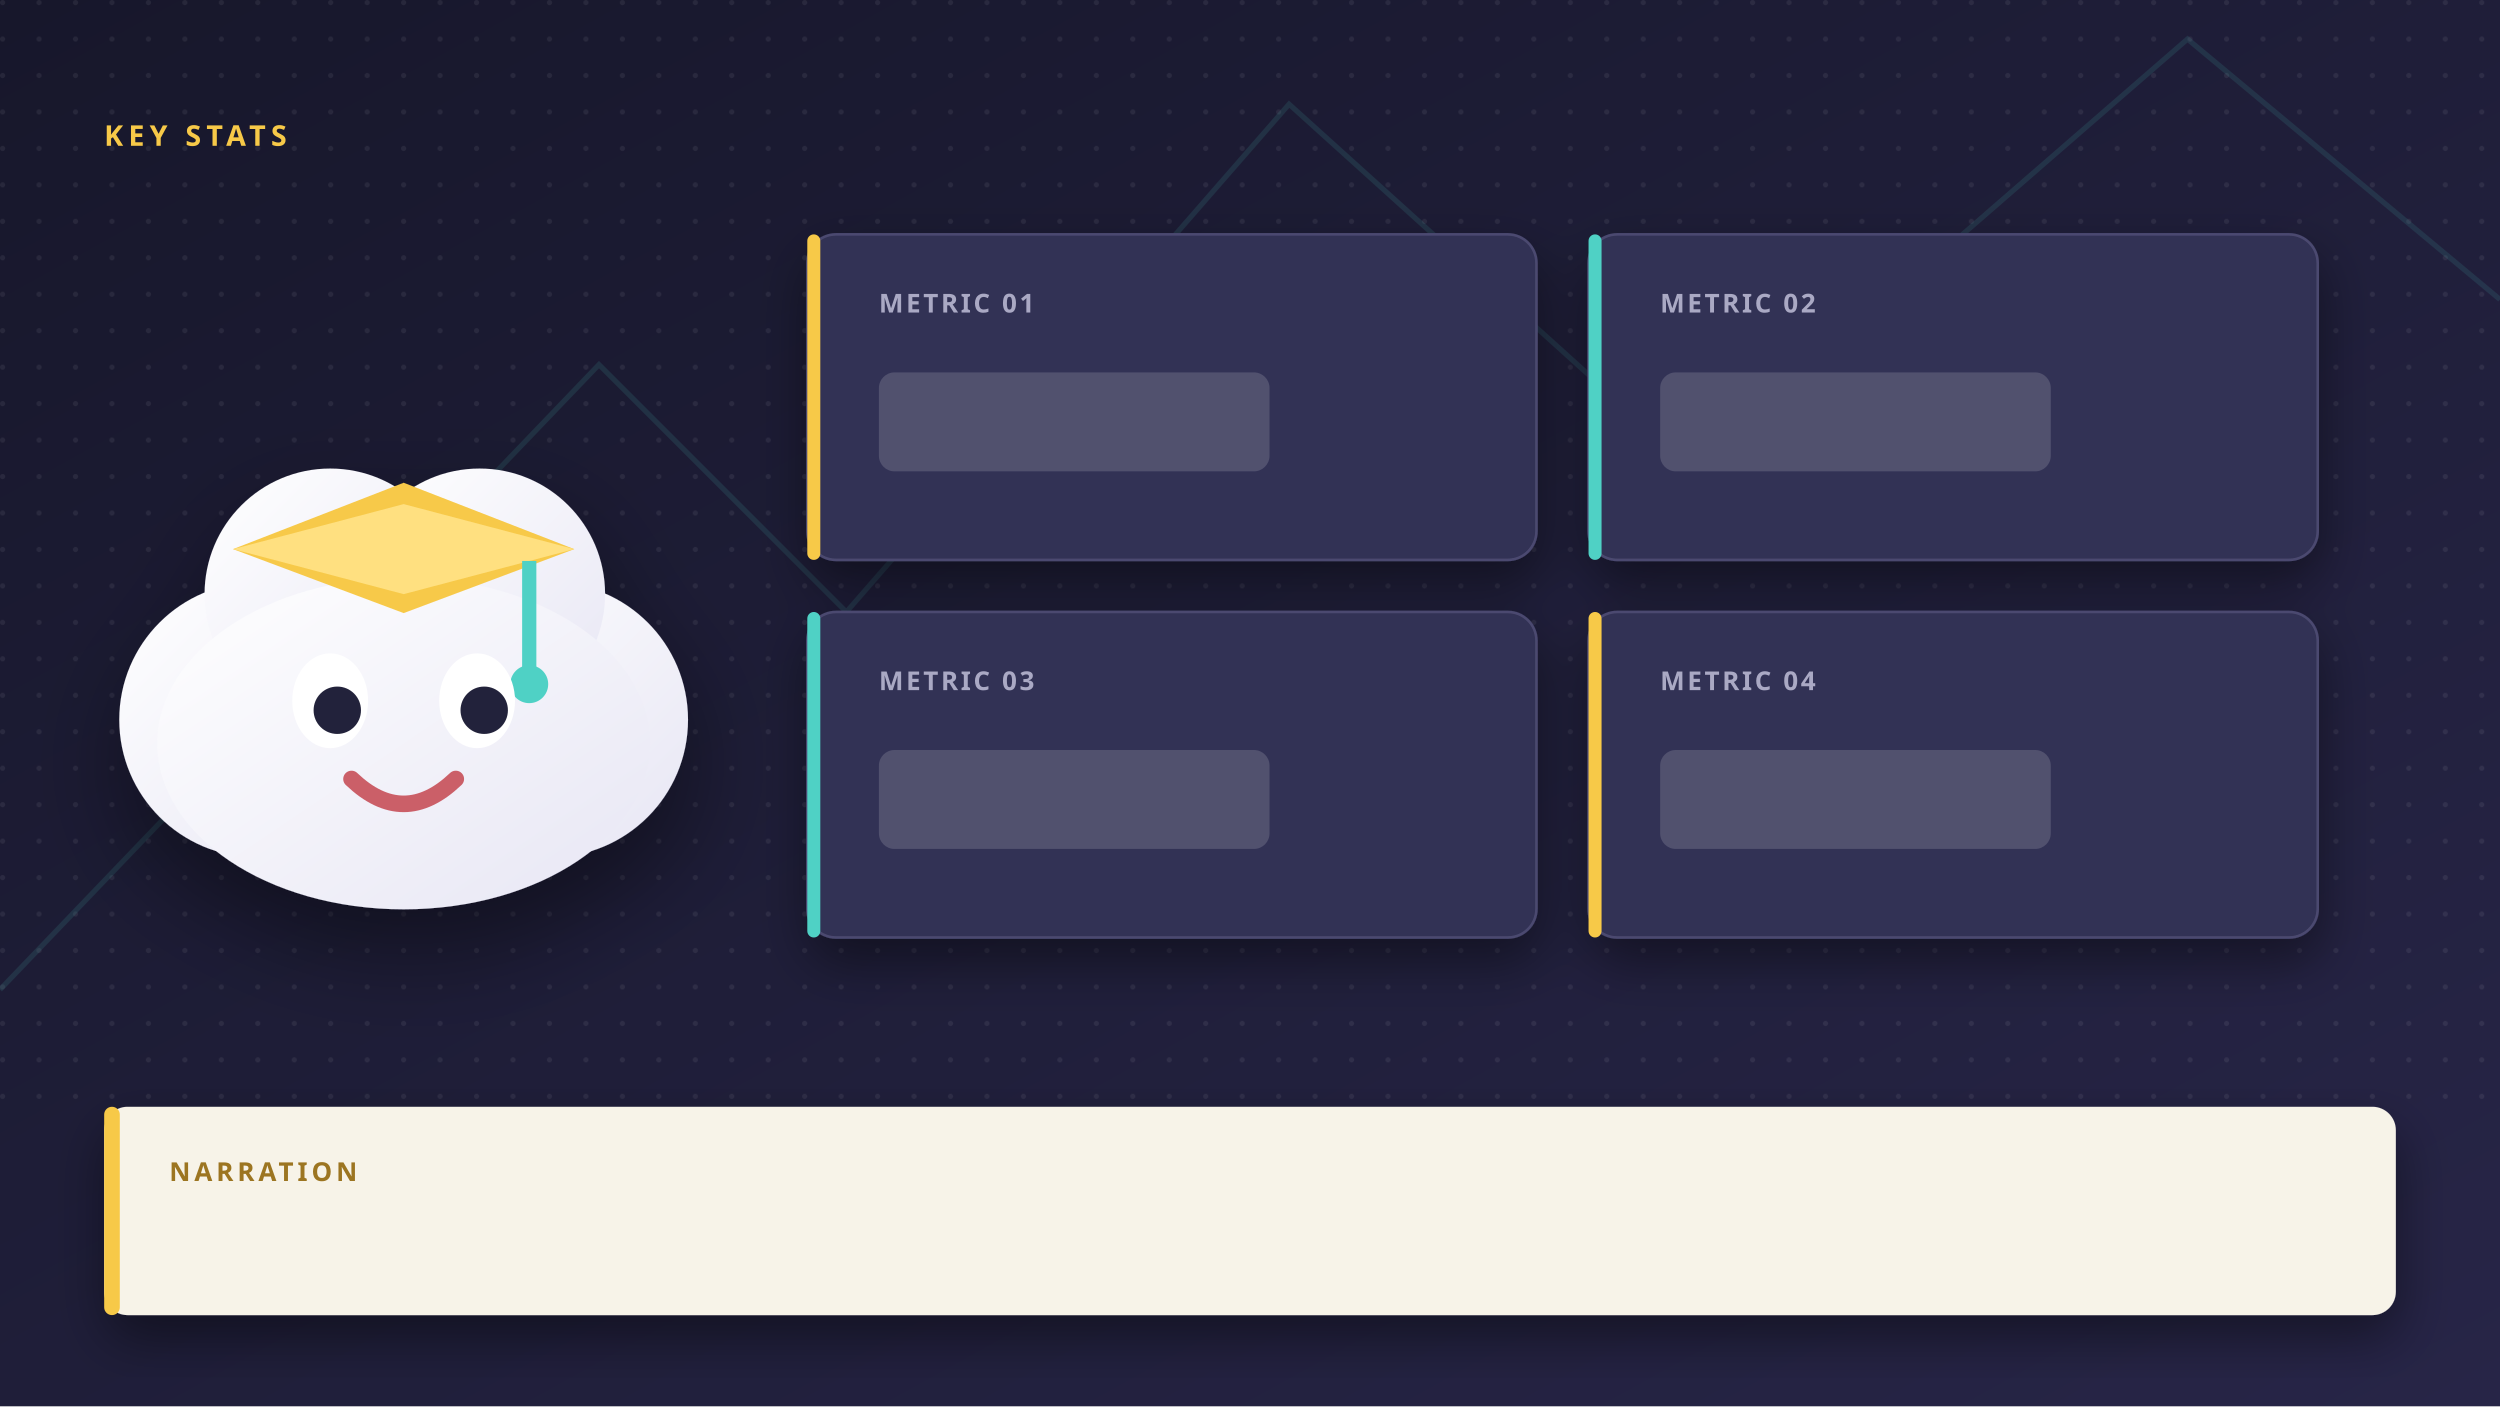
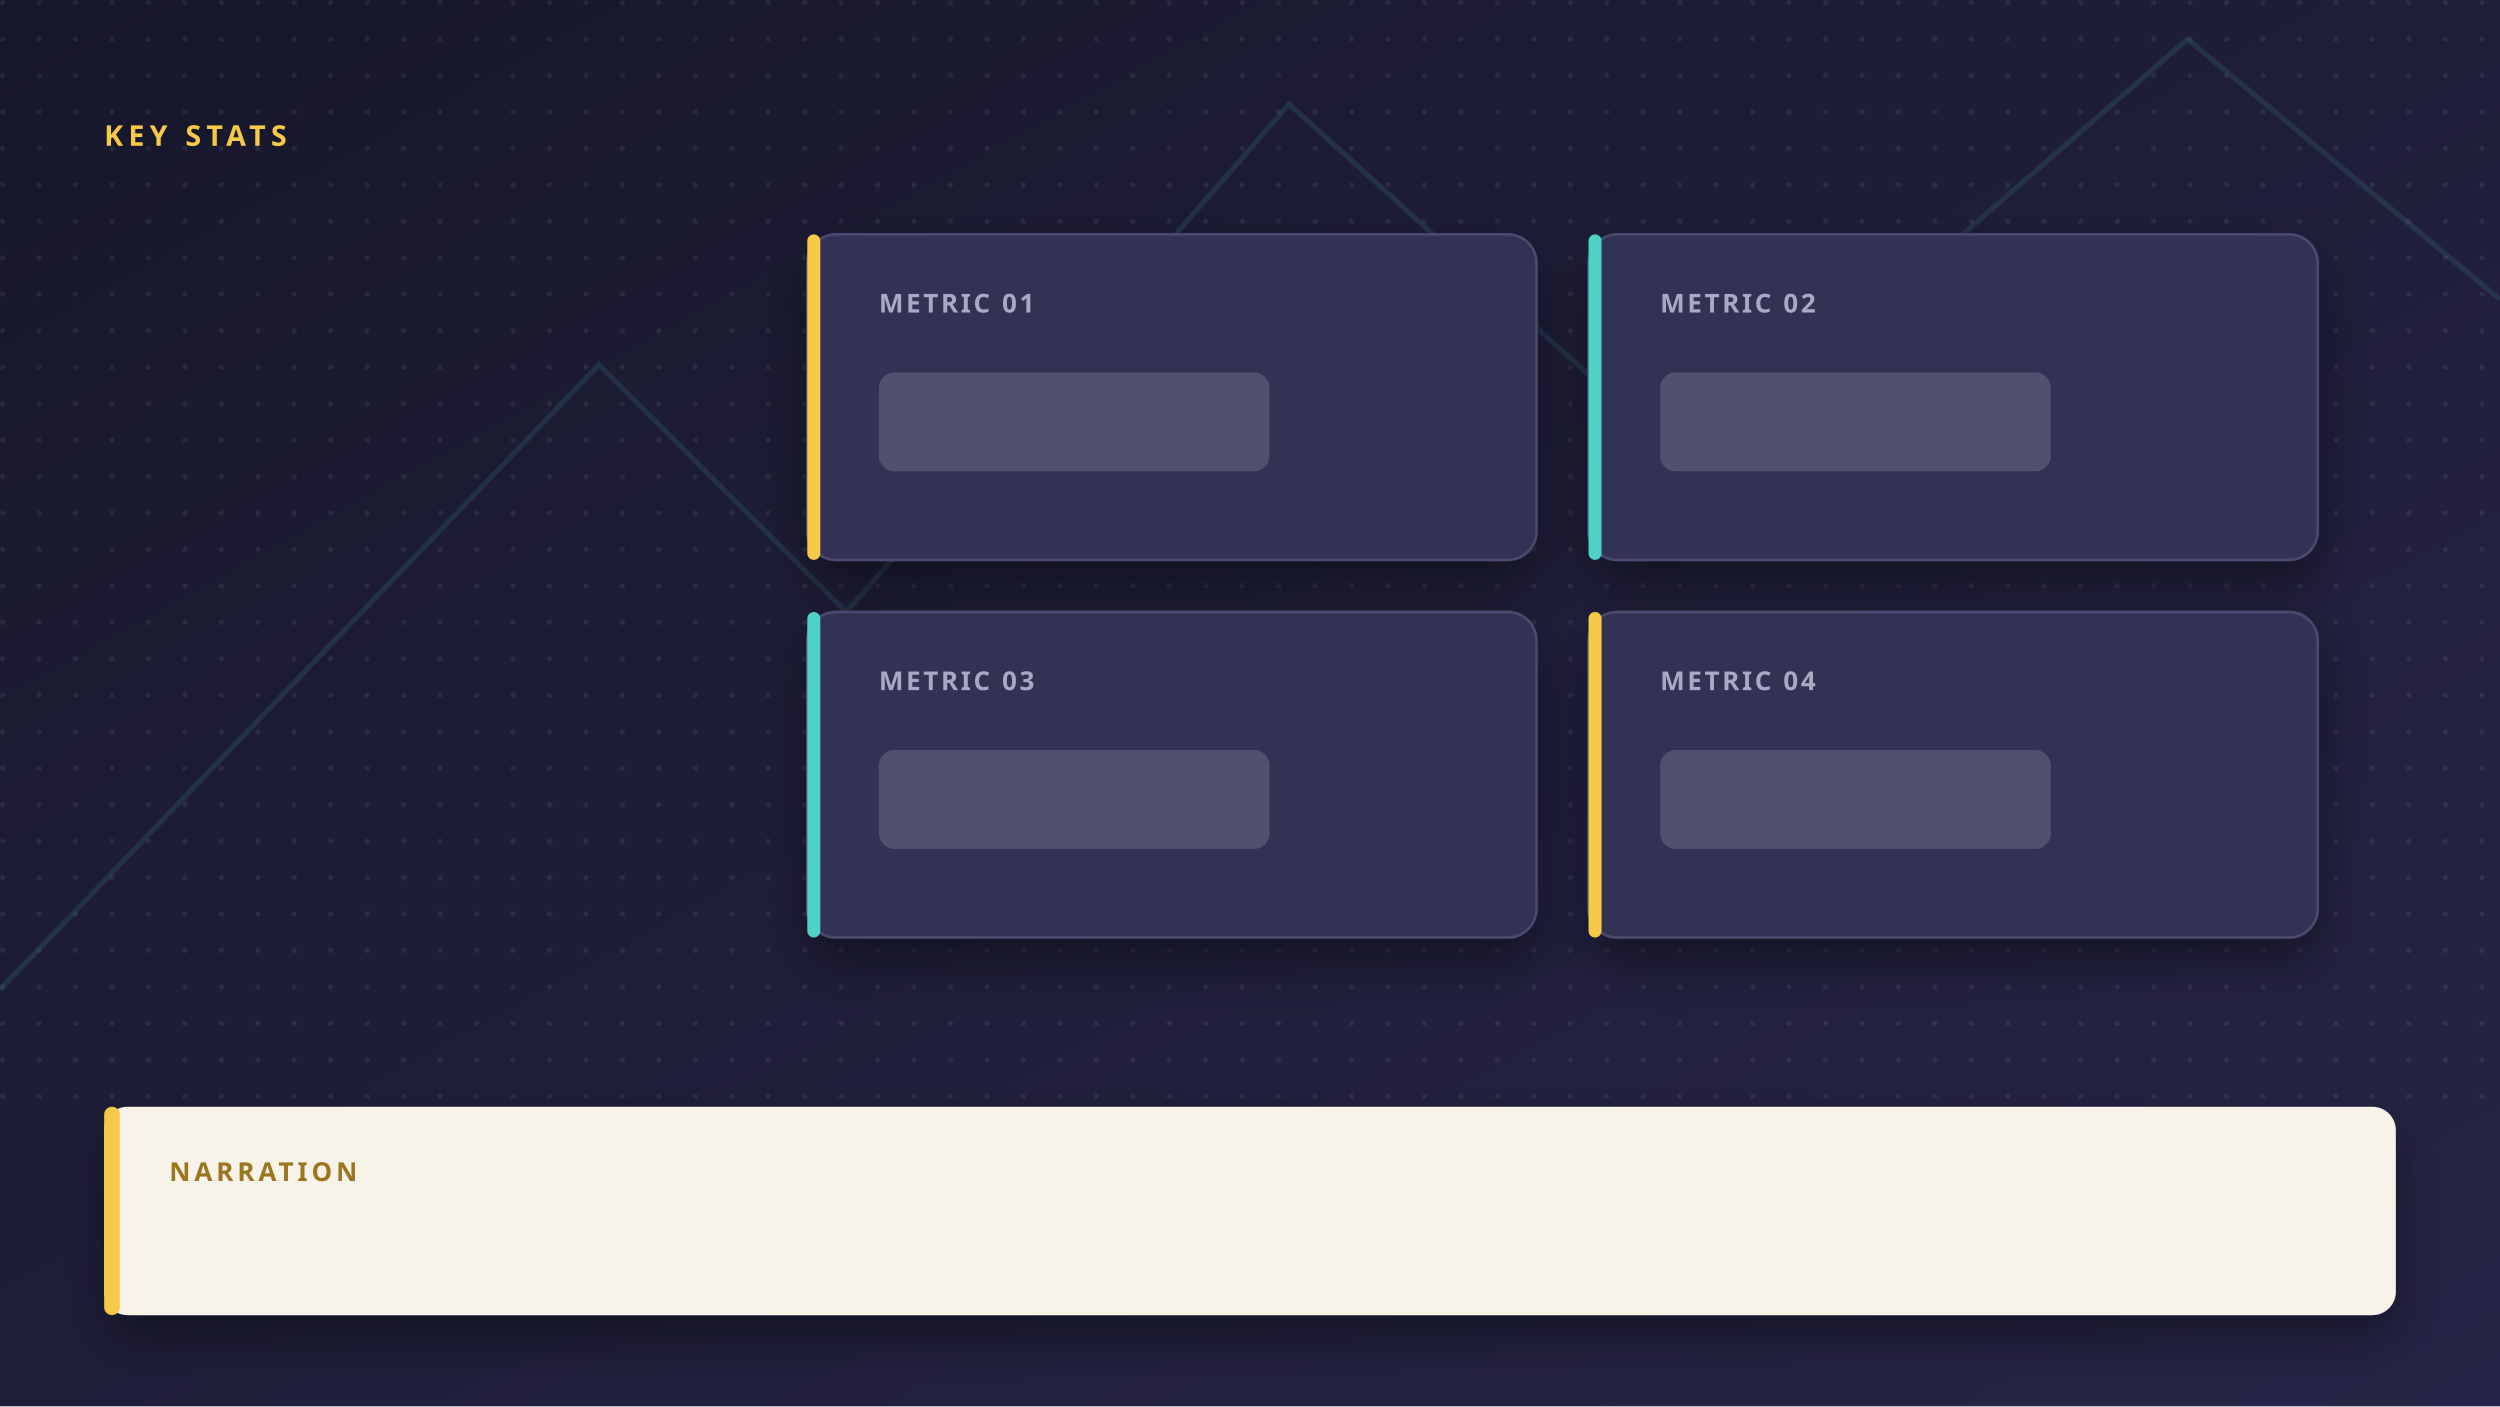
<svg xmlns="http://www.w3.org/2000/svg" viewBox="0 0 1920 1080" width="1920" height="1080">
  <defs>
    <linearGradient id="stats-bg" x2="1" y2="1">
      <stop stop-color="#17172b" />
      <stop offset="1" stop-color="#272547" />
    </linearGradient>
    <linearGradient id="stats-cloud" y2="1">
      <stop stop-color="#fff" />
      <stop offset="1" stop-color="#e7e6f4" />
    </linearGradient>
    <filter id="stats-shadow" x="-20%" y="-20%" width="140%" height="150%">
      <feDropShadow dy="18" stdDeviation="20" flood-color="#05050c" flood-opacity=".42" />
    </filter>
    <pattern id="stats-dots" width="28" height="28" patternUnits="userSpaceOnUse">
      <circle cx="2" cy="2" r="2" fill="#fff" opacity=".07" />
    </pattern>
  </defs>
  <rect width="1920" height="1080" fill="url(#stats-bg)" />
  <rect width="1920" height="850" fill="url(#stats-dots)" />
  <path d="M0 760L460 280 650 470 990 80 1300 360 1680 30 1920 230" fill="none" stroke="#4fd1c5" stroke-width="4" opacity=".12" />
  <text x="80" y="112" fill="#f7c948" font-family="Segoe UI, sans-serif" font-size="22" font-weight="800" letter-spacing="4">KEY STATS</text>
-   <g transform="translate(310 520) scale(1.82)" filter="url(#stats-shadow)">
-     <circle cx="-62" cy="18" r="58" fill="url(#stats-cloud)" />
-     <circle cx="62" cy="18" r="58" fill="url(#stats-cloud)" />
-     <circle cx="-31" cy="-35" r="53" fill="url(#stats-cloud)" />
-     <circle cx="32" cy="-35" r="53" fill="url(#stats-cloud)" />
-     <ellipse cy="28" rx="104" ry="70" fill="url(#stats-cloud)" />
-     <polygon points="-72,-54 0,-82 72,-54 0,-27" fill="#f7c948" />
-     <polygon points="-72,-54 0,-73 72,-54 0,-35" fill="#ffe080" />
-     <path d="M53-49V-4" stroke="#4fd1c5" stroke-width="6" />
-     <circle cx="53" cy="3" r="8" fill="#4fd1c5" />
-     <ellipse cx="-31" cy="10" rx="16" ry="20" fill="#fff" />
-     <circle cx="-28" cy="14" r="10" fill="#24243b" />
-     <ellipse cx="31" cy="10" rx="16" ry="20" fill="#fff" />
-     <circle cx="34" cy="14" r="10" fill="#24243b" />
-     <path d="M-22 43Q0 64 22 43" fill="none" stroke="#cb5e68" stroke-width="7" stroke-linecap="round" />
-   </g>
  <g filter="url(#stats-shadow)" fill="#323154" stroke="#4b4a70" stroke-width="2">
    <rect x="620" y="180" width="560" height="250" rx="22" />
    <rect x="1220" y="180" width="560" height="250" rx="22" />
    <rect x="620" y="470" width="560" height="250" rx="22" />
    <rect x="1220" y="470" width="560" height="250" rx="22" />
  </g>
  <g fill="#f7c948">
    <rect x="620" y="180" width="10" height="250" rx="5" />
    <rect x="1220" y="470" width="10" height="250" rx="5" />
  </g>
  <g fill="#4fd1c5">
    <rect x="1220" y="180" width="10" height="250" rx="5" />
    <rect x="620" y="470" width="10" height="250" rx="5" />
  </g>
  <g font-family="Segoe UI, sans-serif" fill="#aaa9c4" font-size="20" font-weight="700" letter-spacing="2">
    <text x="675" y="240">METRIC 01</text>
    <text x="1275" y="240">METRIC 02</text>
    <text x="675" y="530">METRIC 03</text>
    <text x="1275" y="530">METRIC 04</text>
  </g>
  <g fill="#fff" opacity=".15">
    <rect x="675" y="286" width="300" height="76" rx="12" />
    <rect x="1275" y="286" width="300" height="76" rx="12" />
    <rect x="675" y="576" width="300" height="76" rx="12" />
    <rect x="1275" y="576" width="300" height="76" rx="12" />
  </g>
  <rect x="80" y="850" width="1760" height="160" rx="18" fill="#f7f3e8" filter="url(#stats-shadow)" />
  <rect x="80" y="850" width="12" height="160" rx="6" fill="#f7c948" />
  <text x="130" y="907" fill="#9c7521" font-family="Segoe UI, sans-serif" font-size="20" font-weight="800" letter-spacing="3">NARRATION</text>
</svg>
